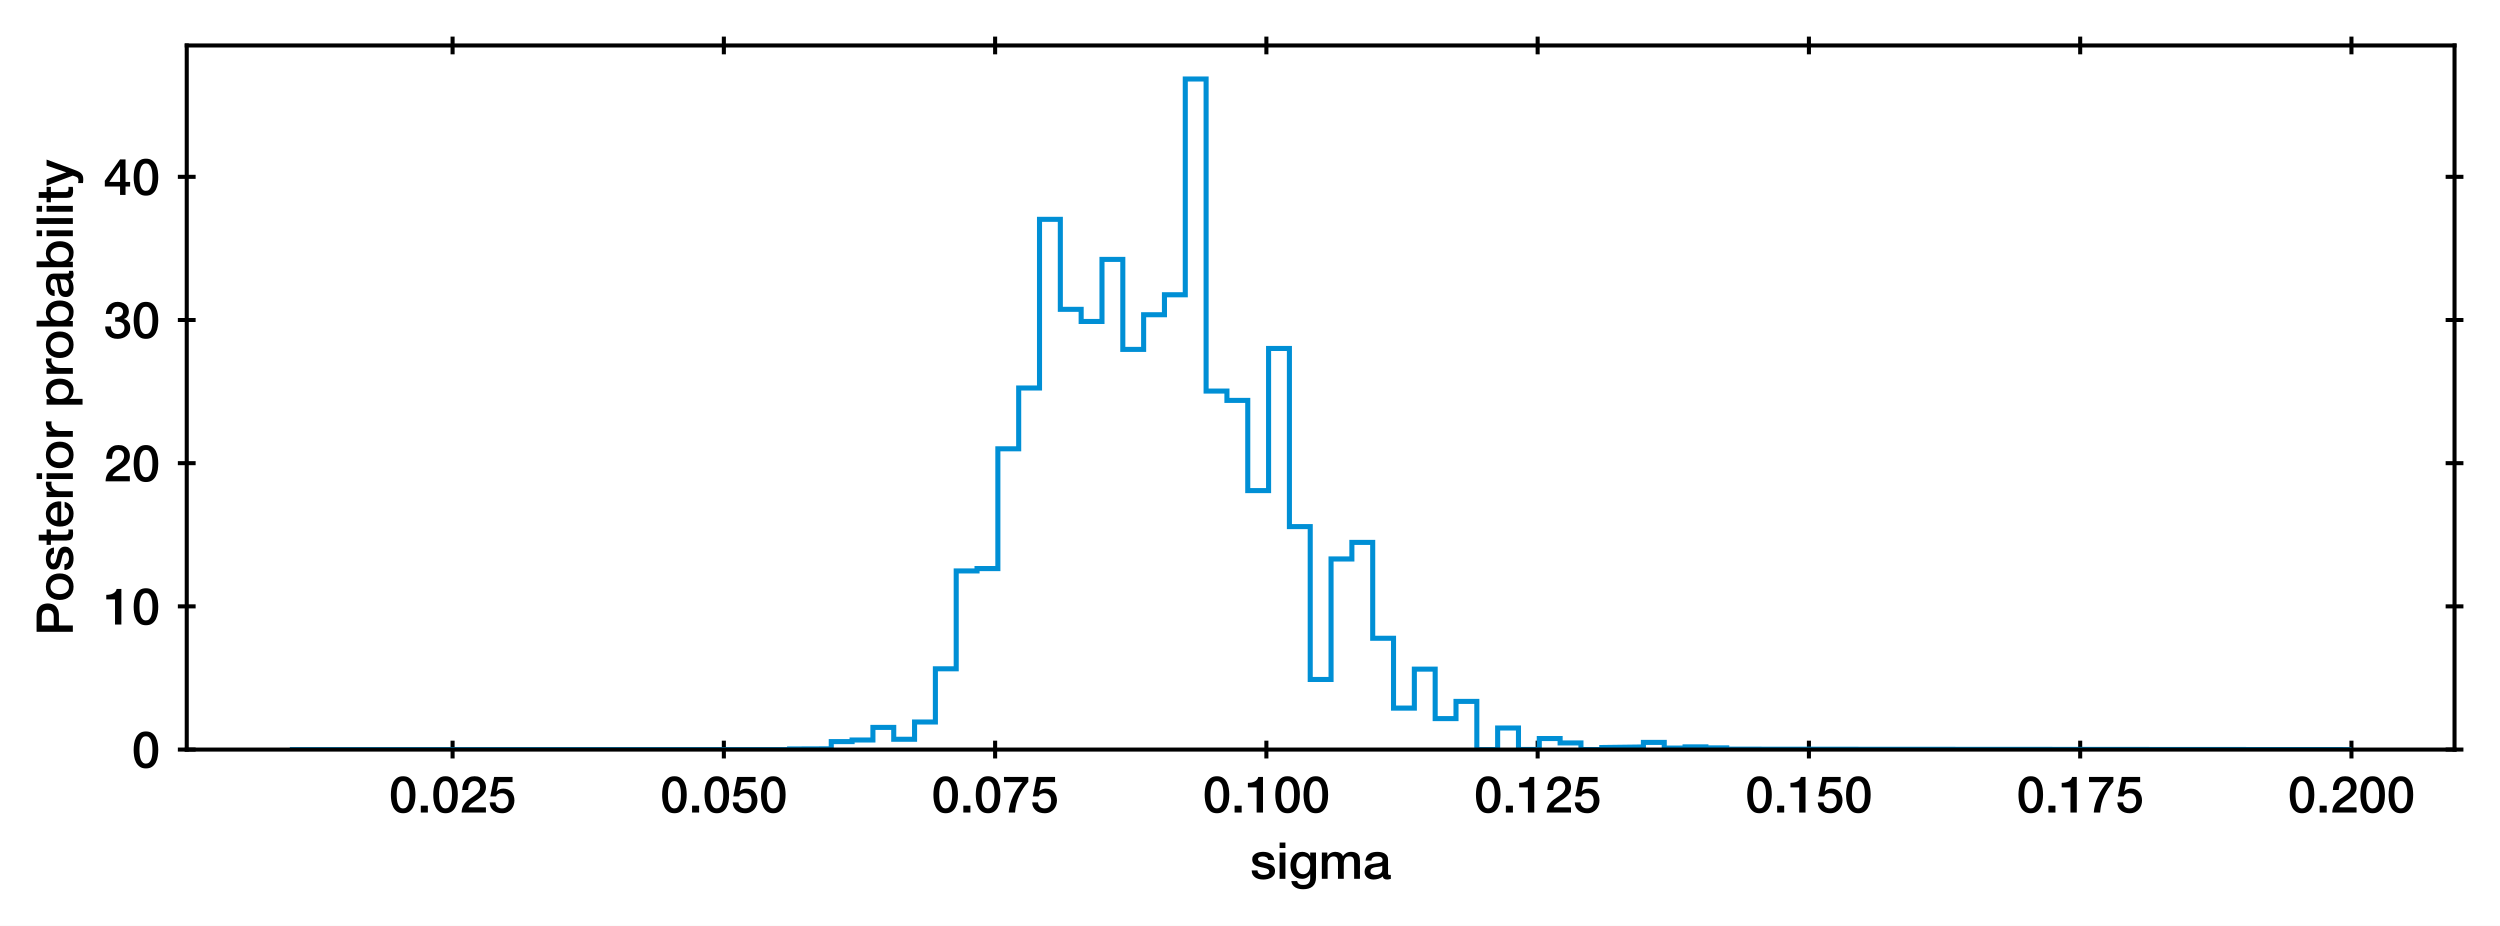
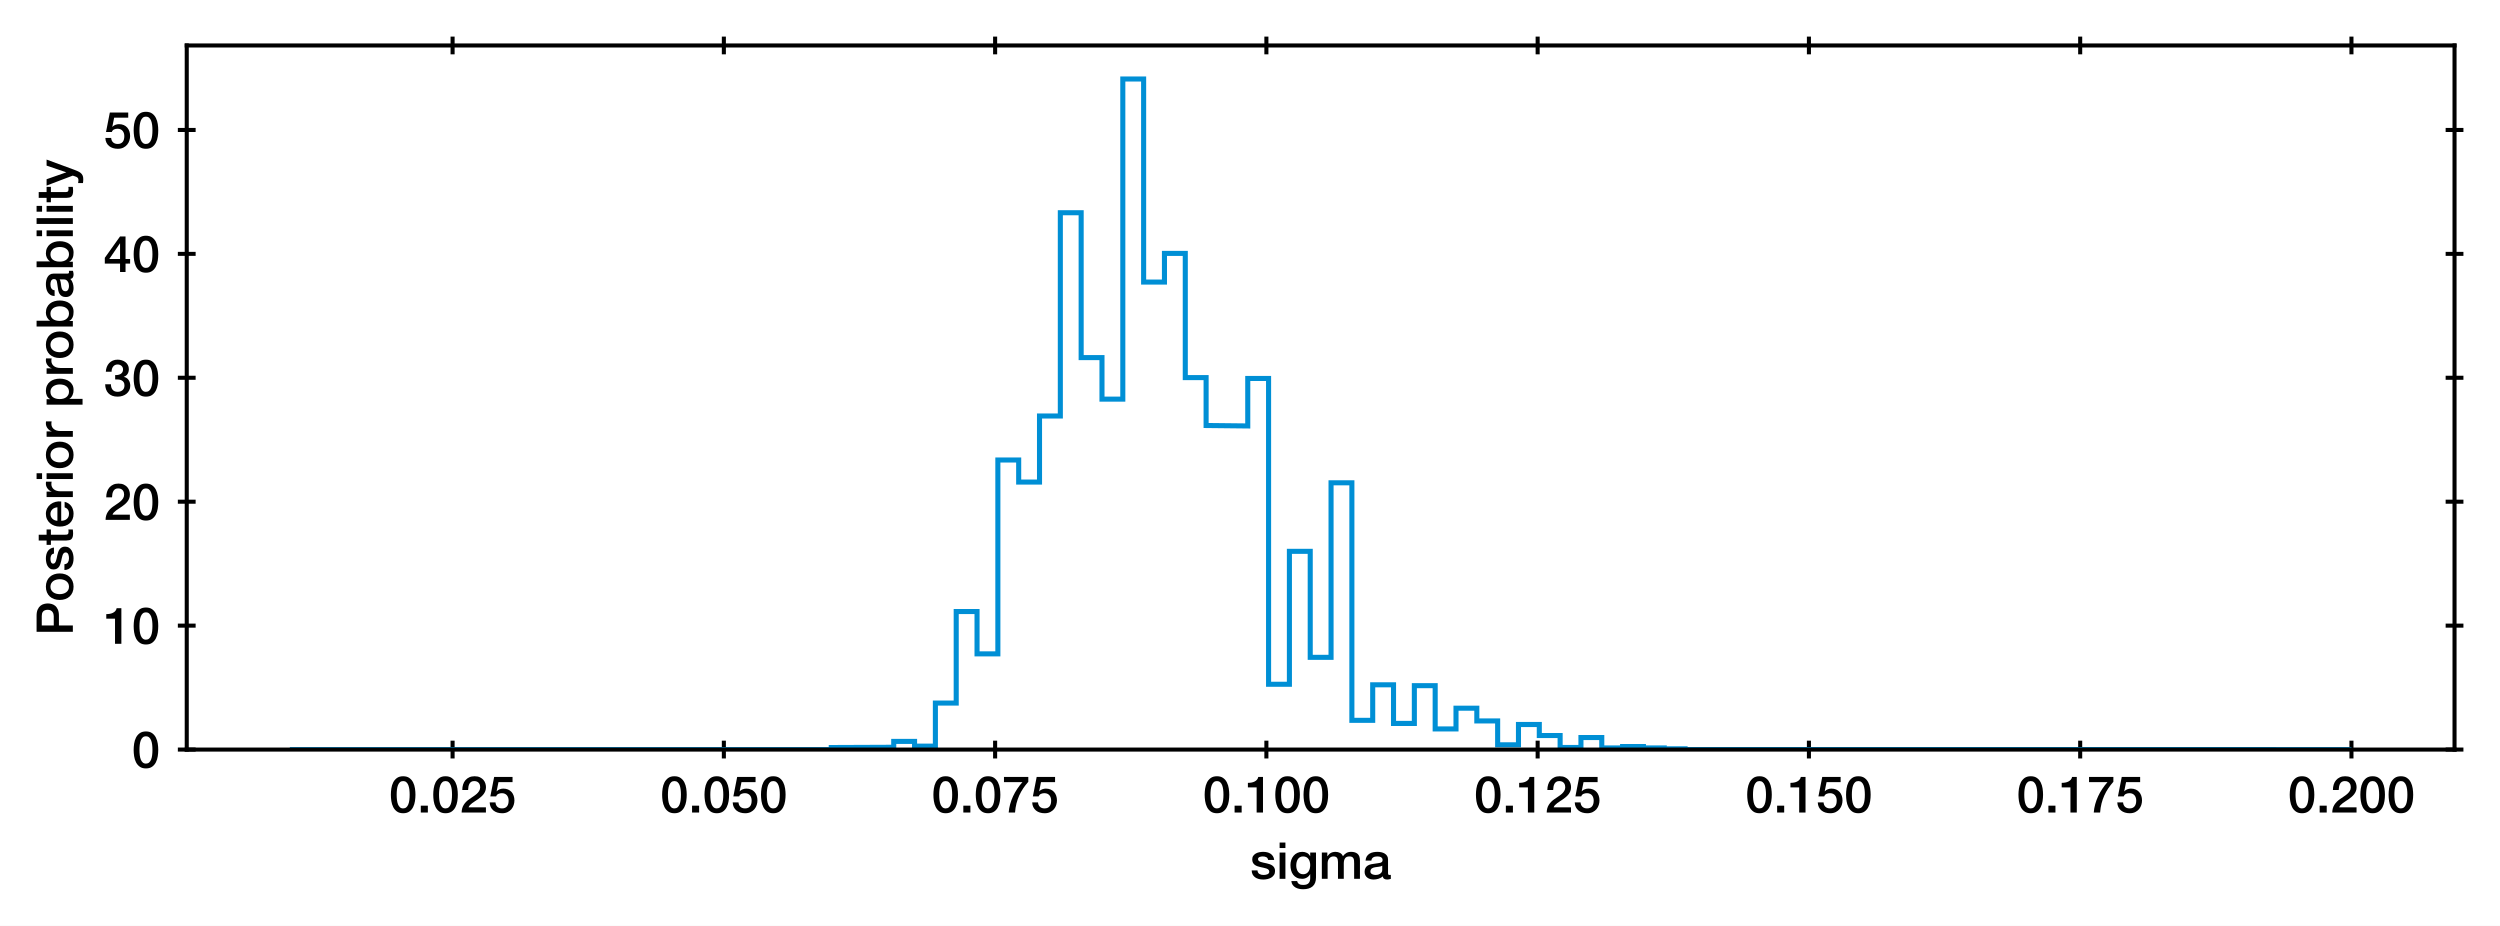
<svg xmlns="http://www.w3.org/2000/svg" xmlns:xlink="http://www.w3.org/1999/xlink" width="492.109pt" height="182.241pt" viewBox="0 0 492.109 182.241" version="1.1">
  <defs>
    <style type="text/css">*{stroke-linejoin: round; stroke-linecap: butt}</style>
  </defs>
  <g id="figure_1">
    <g id="patch_1">
      <path d="M 0 182.241  L 492.109 182.241  L 492.109 0  L 0 0  z " style="fill: #ffffff" />
    </g>
    <g id="axes_1">
      <g id="patch_2">
        <path d="M 36.759 147.55  L 483.159 147.55  L 483.159 8.95  L 36.759 8.95  z " style="fill: #ffffff" />
      </g>
      <g id="matplotlib.axis_1">
        <g id="xtick_1">
          <g id="line2d_1">
            <defs>
-               <path id="m83e742b423" d="M 0 1.75  L 0 -1.75  " style="stroke: #000000; stroke-width: 0.8" />
+               <path id="m36897a5216" d="M 0 1.75  L 0 -1.75  " style="stroke: #000000; stroke-width: 0.8" />
            </defs>
            <g>
-               <use xlink:href="#m83e742b423" x="89.089" y="147.55" style="stroke: #000000; stroke-width: 0.8" />
+               <use xlink:href="#m36897a5216" x="89.089" y="147.55" style="stroke: #000000; stroke-width: 0.8" />
            </g>
          </g>
          <g id="line2d_2">
            <g>
-               <use xlink:href="#m83e742b423" x="89.089" y="8.95" style="stroke: #000000; stroke-width: 0.8" />
+               <use xlink:href="#m36897a5216" x="89.089" y="8.95" style="stroke: #000000; stroke-width: 0.8" />
            </g>
          </g>
          <g id="text_1">
            <g transform="translate(76.57997 159.9406) scale(0.1 -0.1)">
              <defs>
                <path id="HelveticaNeue-Medium-30" d="M 1779 4570  Q 2259 4570 2563 4349  Q 2867 4128 3036 3785  Q 3206 3443 3267 3033  Q 3328 2624 3328 2240  Q 3328 1856 3267 1446  Q 3206 1037 3036 694  Q 2867 352 2563 131  Q 2259 -90 1779 -90  Q 1299 -90 995 131  Q 691 352 521 694  Q 352 1037 291 1446  Q 230 1856 230 2240  Q 230 2624 291 3033  Q 352 3443 521 3785  Q 691 4128 995 4349  Q 1299 4570 1779 4570  z M 1779 518  Q 2016 518 2176 656  Q 2336 794 2429 1027  Q 2522 1261 2560 1574  Q 2598 1888 2598 2240  Q 2598 2592 2560 2902  Q 2522 3213 2429 3449  Q 2336 3686 2176 3824  Q 2016 3962 1779 3962  Q 1536 3962 1379 3824  Q 1222 3686 1129 3449  Q 1037 3213 998 2902  Q 960 2592 960 2240  Q 960 1888 998 1574  Q 1037 1261 1129 1027  Q 1222 794 1379 656  Q 1536 518 1779 518  z " transform="scale(0.015625)" />
                <path id="HelveticaNeue-Medium-2e" d="M 442 864  L 1331 864  L 1331 0  L 442 0  L 442 864  z " transform="scale(0.015625)" />
                <path id="HelveticaNeue-Medium-32" d="M 3309 0  L 250 0  Q 256 557 518 973  Q 781 1389 1235 1696  Q 1453 1856 1689 2006  Q 1926 2157 2124 2329  Q 2323 2502 2451 2704  Q 2579 2906 2586 3168  Q 2586 3290 2557 3427  Q 2528 3565 2445 3683  Q 2362 3802 2214 3882  Q 2067 3962 1830 3962  Q 1613 3962 1469 3875  Q 1325 3789 1238 3638  Q 1152 3488 1110 3283  Q 1069 3078 1062 2842  L 333 2842  Q 333 3213 432 3529  Q 531 3846 729 4076  Q 928 4307 1213 4438  Q 1498 4570 1875 4570  Q 2285 4570 2560 4435  Q 2835 4301 3004 4096  Q 3174 3891 3244 3651  Q 3315 3411 3315 3194  Q 3315 2925 3232 2707  Q 3149 2490 3008 2307  Q 2867 2125 2688 1971  Q 2509 1818 2317 1683  Q 2125 1549 1933 1427  Q 1741 1306 1577 1184  Q 1414 1062 1292 931  Q 1171 800 1126 653  L 3309 653  L 3309 0  z " transform="scale(0.015625)" />
                <path id="HelveticaNeue-Medium-35" d="M 787 4480  L 3104 4480  L 3104 3827  L 1331 3827  L 1101 2688  L 1114 2675  Q 1261 2842 1488 2928  Q 1715 3014 1939 3014  Q 2272 3014 2534 2902  Q 2797 2790 2976 2588  Q 3155 2387 3248 2112  Q 3341 1837 3341 1517  Q 3341 1248 3254 963  Q 3168 678 2979 444  Q 2790 211 2496 60  Q 2202 -90 1792 -90  Q 1466 -90 1187 -3  Q 909 83 697 256  Q 486 429 361 681  Q 237 934 224 1274  L 954 1274  Q 986 909 1203 713  Q 1421 518 1779 518  Q 2010 518 2170 595  Q 2330 672 2429 806  Q 2528 941 2569 1120  Q 2611 1299 2611 1504  Q 2611 1690 2560 1859  Q 2509 2029 2406 2157  Q 2304 2285 2141 2361  Q 1978 2438 1760 2438  Q 1530 2438 1328 2352  Q 1126 2266 1037 2029  L 307 2029  L 787 4480  z " transform="scale(0.015625)" />
              </defs>
              <use xlink:href="#HelveticaNeue-Medium-30" />
-               <use xlink:href="#HelveticaNeue-Medium-2e" x="55.6" />
-               <use xlink:href="#HelveticaNeue-Medium-30" x="83.4" />
-               <use xlink:href="#HelveticaNeue-Medium-32" x="139" />
-               <use xlink:href="#HelveticaNeue-Medium-35" x="194.6" />
+               <use xlink:href="#HelveticaNeue-Medium-2e" transform="translate(55.59999 0)" />
+               <use xlink:href="#HelveticaNeue-Medium-30" transform="translate(83.39998 0)" />
+               <use xlink:href="#HelveticaNeue-Medium-32" transform="translate(139 0)" />
+               <use xlink:href="#HelveticaNeue-Medium-35" transform="translate(194.6 0)" />
            </g>
          </g>
        </g>
        <g id="xtick_2">
          <g id="line2d_3">
            <g>
-               <use xlink:href="#m83e742b423" x="142.486" y="147.55" style="stroke: #000000; stroke-width: 0.8" />
+               <use xlink:href="#m36897a5216" x="142.486" y="147.55" style="stroke: #000000; stroke-width: 0.8" />
            </g>
          </g>
          <g id="line2d_4">
            <g>
-               <use xlink:href="#m83e742b423" x="142.486" y="8.95" style="stroke: #000000; stroke-width: 0.8" />
+               <use xlink:href="#m36897a5216" x="142.486" y="8.95" style="stroke: #000000; stroke-width: 0.8" />
            </g>
          </g>
          <g id="text_2">
            <g transform="translate(129.9771 159.9406) scale(0.1 -0.1)">
              <use xlink:href="#HelveticaNeue-Medium-30" />
-               <use xlink:href="#HelveticaNeue-Medium-2e" x="55.6" />
-               <use xlink:href="#HelveticaNeue-Medium-30" x="83.4" />
-               <use xlink:href="#HelveticaNeue-Medium-35" x="139" />
-               <use xlink:href="#HelveticaNeue-Medium-30" x="194.6" />
+               <use xlink:href="#HelveticaNeue-Medium-2e" transform="translate(55.59999 0)" />
+               <use xlink:href="#HelveticaNeue-Medium-30" transform="translate(83.39998 0)" />
+               <use xlink:href="#HelveticaNeue-Medium-35" transform="translate(139 0)" />
+               <use xlink:href="#HelveticaNeue-Medium-30" transform="translate(194.6 0)" />
            </g>
          </g>
        </g>
        <g id="xtick_3">
          <g id="line2d_5">
            <g>
-               <use xlink:href="#m83e742b423" x="195.883" y="147.55" style="stroke: #000000; stroke-width: 0.8" />
+               <use xlink:href="#m36897a5216" x="195.883" y="147.55" style="stroke: #000000; stroke-width: 0.8" />
            </g>
          </g>
          <g id="line2d_6">
            <g>
-               <use xlink:href="#m83e742b423" x="195.883" y="8.95" style="stroke: #000000; stroke-width: 0.8" />
+               <use xlink:href="#m36897a5216" x="195.883" y="8.95" style="stroke: #000000; stroke-width: 0.8" />
            </g>
          </g>
          <g id="text_3">
            <g transform="translate(183.3742 159.9406) scale(0.1 -0.1)">
              <defs>
                <path id="HelveticaNeue-Medium-37" d="M 224 4480  L 3290 4480  L 3290 3872  Q 2938 3475 2650 3049  Q 2362 2624 2147 2147  Q 1933 1670 1798 1139  Q 1664 608 1619 0  L 819 0  Q 858 531 1002 1049  Q 1146 1568 1373 2054  Q 1600 2541 1901 2989  Q 2202 3437 2547 3827  L 224 3827  L 224 4480  z " transform="scale(0.015625)" />
              </defs>
              <use xlink:href="#HelveticaNeue-Medium-30" />
-               <use xlink:href="#HelveticaNeue-Medium-2e" x="55.6" />
-               <use xlink:href="#HelveticaNeue-Medium-30" x="83.4" />
-               <use xlink:href="#HelveticaNeue-Medium-37" x="139" />
-               <use xlink:href="#HelveticaNeue-Medium-35" x="194.6" />
+               <use xlink:href="#HelveticaNeue-Medium-2e" transform="translate(55.59999 0)" />
+               <use xlink:href="#HelveticaNeue-Medium-30" transform="translate(83.39998 0)" />
+               <use xlink:href="#HelveticaNeue-Medium-37" transform="translate(139 0)" />
+               <use xlink:href="#HelveticaNeue-Medium-35" transform="translate(194.6 0)" />
            </g>
          </g>
        </g>
        <g id="xtick_4">
          <g id="line2d_7">
            <g>
-               <use xlink:href="#m83e742b423" x="249.28" y="147.55" style="stroke: #000000; stroke-width: 0.8" />
+               <use xlink:href="#m36897a5216" x="249.28" y="147.55" style="stroke: #000000; stroke-width: 0.8" />
            </g>
          </g>
          <g id="line2d_8">
            <g>
-               <use xlink:href="#m83e742b423" x="249.28" y="8.95" style="stroke: #000000; stroke-width: 0.8" />
+               <use xlink:href="#m36897a5216" x="249.28" y="8.95" style="stroke: #000000; stroke-width: 0.8" />
            </g>
          </g>
          <g id="text_4">
            <g transform="translate(236.7714 159.9406) scale(0.1 -0.1)">
              <defs>
                <path id="HelveticaNeue-Medium-31" d="M 339 3738  Q 570 3738 787 3776  Q 1005 3814 1181 3904  Q 1357 3994 1481 4134  Q 1606 4275 1645 4480  L 2240 4480  L 2240 0  L 1440 0  L 1440 3162  L 339 3162  L 339 3738  z " transform="scale(0.015625)" />
              </defs>
              <use xlink:href="#HelveticaNeue-Medium-30" />
-               <use xlink:href="#HelveticaNeue-Medium-2e" x="55.6" />
-               <use xlink:href="#HelveticaNeue-Medium-31" x="83.4" />
-               <use xlink:href="#HelveticaNeue-Medium-30" x="139" />
-               <use xlink:href="#HelveticaNeue-Medium-30" x="194.6" />
+               <use xlink:href="#HelveticaNeue-Medium-2e" transform="translate(55.59999 0)" />
+               <use xlink:href="#HelveticaNeue-Medium-31" transform="translate(83.39998 0)" />
+               <use xlink:href="#HelveticaNeue-Medium-30" transform="translate(139 0)" />
+               <use xlink:href="#HelveticaNeue-Medium-30" transform="translate(194.6 0)" />
            </g>
          </g>
        </g>
        <g id="xtick_5">
          <g id="line2d_9">
            <g>
-               <use xlink:href="#m83e742b423" x="302.677" y="147.55" style="stroke: #000000; stroke-width: 0.8" />
+               <use xlink:href="#m36897a5216" x="302.677" y="147.55" style="stroke: #000000; stroke-width: 0.8" />
            </g>
          </g>
          <g id="line2d_10">
            <g>
-               <use xlink:href="#m83e742b423" x="302.677" y="8.95" style="stroke: #000000; stroke-width: 0.8" />
+               <use xlink:href="#m36897a5216" x="302.677" y="8.95" style="stroke: #000000; stroke-width: 0.8" />
            </g>
          </g>
          <g id="text_5">
            <g transform="translate(290.1685 159.9406) scale(0.1 -0.1)">
              <use xlink:href="#HelveticaNeue-Medium-30" />
-               <use xlink:href="#HelveticaNeue-Medium-2e" x="55.6" />
-               <use xlink:href="#HelveticaNeue-Medium-31" x="83.4" />
-               <use xlink:href="#HelveticaNeue-Medium-32" x="139" />
-               <use xlink:href="#HelveticaNeue-Medium-35" x="194.6" />
+               <use xlink:href="#HelveticaNeue-Medium-2e" transform="translate(55.59999 0)" />
+               <use xlink:href="#HelveticaNeue-Medium-31" transform="translate(83.39998 0)" />
+               <use xlink:href="#HelveticaNeue-Medium-32" transform="translate(139 0)" />
+               <use xlink:href="#HelveticaNeue-Medium-35" transform="translate(194.6 0)" />
            </g>
          </g>
        </g>
        <g id="xtick_6">
          <g id="line2d_11">
            <g>
-               <use xlink:href="#m83e742b423" x="356.074" y="147.55" style="stroke: #000000; stroke-width: 0.8" />
+               <use xlink:href="#m36897a5216" x="356.074" y="147.55" style="stroke: #000000; stroke-width: 0.8" />
            </g>
          </g>
          <g id="line2d_12">
            <g>
-               <use xlink:href="#m83e742b423" x="356.074" y="8.95" style="stroke: #000000; stroke-width: 0.8" />
+               <use xlink:href="#m36897a5216" x="356.074" y="8.95" style="stroke: #000000; stroke-width: 0.8" />
            </g>
          </g>
          <g id="text_6">
            <g transform="translate(343.5656 159.9406) scale(0.1 -0.1)">
              <use xlink:href="#HelveticaNeue-Medium-30" />
-               <use xlink:href="#HelveticaNeue-Medium-2e" x="55.6" />
-               <use xlink:href="#HelveticaNeue-Medium-31" x="83.4" />
-               <use xlink:href="#HelveticaNeue-Medium-35" x="139" />
-               <use xlink:href="#HelveticaNeue-Medium-30" x="194.6" />
+               <use xlink:href="#HelveticaNeue-Medium-2e" transform="translate(55.59999 0)" />
+               <use xlink:href="#HelveticaNeue-Medium-31" transform="translate(83.39998 0)" />
+               <use xlink:href="#HelveticaNeue-Medium-35" transform="translate(139 0)" />
+               <use xlink:href="#HelveticaNeue-Medium-30" transform="translate(194.6 0)" />
            </g>
          </g>
        </g>
        <g id="xtick_7">
          <g id="line2d_13">
            <g>
-               <use xlink:href="#m83e742b423" x="409.471" y="147.55" style="stroke: #000000; stroke-width: 0.8" />
+               <use xlink:href="#m36897a5216" x="409.471" y="147.55" style="stroke: #000000; stroke-width: 0.8" />
            </g>
          </g>
          <g id="line2d_14">
            <g>
-               <use xlink:href="#m83e742b423" x="409.471" y="8.95" style="stroke: #000000; stroke-width: 0.8" />
+               <use xlink:href="#m36897a5216" x="409.471" y="8.95" style="stroke: #000000; stroke-width: 0.8" />
            </g>
          </g>
          <g id="text_7">
            <g transform="translate(396.9627 159.9406) scale(0.1 -0.1)">
              <use xlink:href="#HelveticaNeue-Medium-30" />
-               <use xlink:href="#HelveticaNeue-Medium-2e" x="55.6" />
-               <use xlink:href="#HelveticaNeue-Medium-31" x="83.4" />
-               <use xlink:href="#HelveticaNeue-Medium-37" x="139" />
-               <use xlink:href="#HelveticaNeue-Medium-35" x="194.6" />
+               <use xlink:href="#HelveticaNeue-Medium-2e" transform="translate(55.59999 0)" />
+               <use xlink:href="#HelveticaNeue-Medium-31" transform="translate(83.39998 0)" />
+               <use xlink:href="#HelveticaNeue-Medium-37" transform="translate(139 0)" />
+               <use xlink:href="#HelveticaNeue-Medium-35" transform="translate(194.6 0)" />
            </g>
          </g>
        </g>
        <g id="xtick_8">
          <g id="line2d_15">
            <g>
-               <use xlink:href="#m83e742b423" x="462.868" y="147.55" style="stroke: #000000; stroke-width: 0.8" />
+               <use xlink:href="#m36897a5216" x="462.868" y="147.55" style="stroke: #000000; stroke-width: 0.8" />
            </g>
          </g>
          <g id="line2d_16">
            <g>
-               <use xlink:href="#m83e742b423" x="462.868" y="8.95" style="stroke: #000000; stroke-width: 0.8" />
+               <use xlink:href="#m36897a5216" x="462.868" y="8.95" style="stroke: #000000; stroke-width: 0.8" />
            </g>
          </g>
          <g id="text_8">
            <g transform="translate(450.3599 159.9406) scale(0.1 -0.1)">
              <use xlink:href="#HelveticaNeue-Medium-30" />
-               <use xlink:href="#HelveticaNeue-Medium-2e" x="55.6" />
-               <use xlink:href="#HelveticaNeue-Medium-32" x="83.4" />
-               <use xlink:href="#HelveticaNeue-Medium-30" x="139" />
-               <use xlink:href="#HelveticaNeue-Medium-30" x="194.6" />
+               <use xlink:href="#HelveticaNeue-Medium-2e" transform="translate(55.59999 0)" />
+               <use xlink:href="#HelveticaNeue-Medium-32" transform="translate(83.39998 0)" />
+               <use xlink:href="#HelveticaNeue-Medium-30" transform="translate(139 0)" />
+               <use xlink:href="#HelveticaNeue-Medium-30" transform="translate(194.6 0)" />
            </g>
          </g>
        </g>
        <g id="text_9">
          <g transform="translate(246.0648 172.9906) scale(0.1 -0.1)">
            <defs>
              <path id="HelveticaNeue-Medium-73" d="M 934 1062  Q 966 742 1177 614  Q 1389 486 1683 486  Q 1786 486 1917 502  Q 2048 518 2163 563  Q 2278 608 2352 694  Q 2426 781 2419 921  Q 2413 1062 2317 1152  Q 2221 1242 2070 1296  Q 1920 1350 1728 1388  Q 1536 1427 1338 1472  Q 1133 1517 944 1581  Q 755 1645 604 1753  Q 454 1862 364 2032  Q 275 2202 275 2451  Q 275 2720 406 2902  Q 538 3085 739 3197  Q 941 3309 1187 3353  Q 1434 3398 1658 3398  Q 1914 3398 2147 3344  Q 2381 3290 2569 3168  Q 2758 3046 2883 2851  Q 3008 2656 3040 2381  L 2278 2381  Q 2227 2643 2038 2732  Q 1850 2822 1606 2822  Q 1530 2822 1424 2809  Q 1318 2797 1225 2761  Q 1133 2726 1069 2659  Q 1005 2592 1005 2483  Q 1005 2349 1097 2265  Q 1190 2182 1340 2128  Q 1491 2074 1683 2035  Q 1875 1997 2080 1952  Q 2278 1907 2470 1843  Q 2662 1779 2812 1670  Q 2963 1562 3056 1395  Q 3149 1229 3149 986  Q 3149 691 3014 486  Q 2880 282 2665 154  Q 2451 26 2188 -32  Q 1926 -90 1670 -90  Q 1357 -90 1091 -19  Q 826 51 630 195  Q 435 339 323 553  Q 211 768 205 1062  L 934 1062  z " transform="scale(0.015625)" />
              <path id="HelveticaNeue-Medium-69" d="M 403 4570  L 1133 4570  L 1133 3878  L 403 3878  L 403 4570  z M 403 3309  L 1133 3309  L 1133 0  L 403 0  L 403 3309  z " transform="scale(0.015625)" />
              <path id="HelveticaNeue-Medium-67" d="M 3443 173  Q 3443 -576 3024 -944  Q 2605 -1312 1818 -1312  Q 1568 -1312 1315 -1261  Q 1062 -1210 854 -1088  Q 646 -966 505 -768  Q 365 -570 339 -282  L 1069 -282  Q 1101 -435 1177 -531  Q 1254 -627 1360 -681  Q 1466 -736 1594 -752  Q 1722 -768 1862 -768  Q 2304 -768 2509 -550  Q 2714 -333 2714 77  L 2714 582  L 2701 582  Q 2547 307 2281 153  Q 2016 0 1709 0  Q 1312 0 1033 137  Q 755 275 572 515  Q 390 755 307 1068  Q 224 1382 224 1741  Q 224 2074 326 2374  Q 429 2675 621 2902  Q 813 3130 1091 3264  Q 1370 3398 1722 3398  Q 2035 3398 2297 3267  Q 2560 3136 2701 2854  L 2714 2854  L 2714 3309  L 3443 3309  L 3443 173  z M 1824 576  Q 2067 576 2236 675  Q 2406 774 2512 937  Q 2618 1101 2666 1309  Q 2714 1517 2714 1728  Q 2714 1939 2662 2137  Q 2611 2336 2505 2489  Q 2400 2643 2230 2732  Q 2061 2822 1824 2822  Q 1581 2822 1414 2720  Q 1248 2618 1145 2454  Q 1043 2291 998 2083  Q 954 1875 954 1670  Q 954 1466 1005 1270  Q 1056 1075 1161 921  Q 1267 768 1430 672  Q 1594 576 1824 576  z " transform="scale(0.015625)" />
              <path id="HelveticaNeue-Medium-6d" d="M 384 3309  L 1075 3309  L 1075 2848  L 1094 2848  Q 1178 2970 1274 3072  Q 1370 3174 1488 3244  Q 1606 3315 1760 3356  Q 1914 3398 2112 3398  Q 2413 3398 2672 3264  Q 2931 3130 3040 2848  Q 3226 3104 3469 3251  Q 3712 3398 4077 3398  Q 4602 3398 4893 3142  Q 5184 2886 5184 2285  L 5184 0  L 4454 0  L 4454 1933  Q 4454 2131 4441 2294  Q 4429 2458 4368 2576  Q 4307 2694 4185 2758  Q 4064 2822 3853 2822  Q 3482 2822 3315 2592  Q 3149 2362 3149 1939  L 3149 0  L 2419 0  L 2419 2125  Q 2419 2470 2294 2646  Q 2170 2822 1837 2822  Q 1696 2822 1565 2764  Q 1434 2707 1334 2598  Q 1235 2490 1174 2330  Q 1114 2170 1114 1965  L 1114 0  L 384 0  L 384 3309  z " transform="scale(0.015625)" />
              <path id="HelveticaNeue-Medium-61" d="M 3155 736  Q 3155 602 3190 544  Q 3226 486 3328 486  Q 3360 486 3405 486  Q 3450 486 3507 499  L 3507 -6  Q 3469 -19 3408 -35  Q 3347 -51 3283 -64  Q 3219 -77 3155 -83  Q 3091 -90 3046 -90  Q 2822 -90 2675 0  Q 2528 90 2483 314  Q 2266 102 1949 6  Q 1632 -90 1338 -90  Q 1114 -90 909 -29  Q 704 32 547 150  Q 390 269 297 451  Q 205 634 205 877  Q 205 1184 317 1376  Q 429 1568 611 1677  Q 794 1786 1021 1834  Q 1248 1882 1478 1907  Q 1677 1946 1856 1962  Q 2035 1978 2172 2016  Q 2310 2054 2390 2134  Q 2470 2214 2470 2374  Q 2470 2515 2403 2604  Q 2336 2694 2237 2742  Q 2138 2790 2016 2806  Q 1894 2822 1786 2822  Q 1478 2822 1280 2694  Q 1082 2566 1056 2298  L 326 2298  Q 346 2618 480 2829  Q 614 3040 822 3168  Q 1030 3296 1292 3347  Q 1555 3398 1830 3398  Q 2074 3398 2310 3347  Q 2547 3296 2736 3181  Q 2925 3066 3040 2883  Q 3155 2701 3155 2438  L 3155 736  z M 2426 1658  Q 2259 1549 2016 1526  Q 1773 1504 1530 1459  Q 1414 1440 1305 1405  Q 1197 1370 1113 1309  Q 1030 1248 982 1149  Q 934 1050 934 909  Q 934 787 1004 704  Q 1075 621 1174 573  Q 1274 525 1392 505  Q 1510 486 1606 486  Q 1728 486 1869 518  Q 2010 550 2134 627  Q 2259 704 2342 822  Q 2426 941 2426 1114  L 2426 1658  z " transform="scale(0.015625)" />
            </defs>
            <use xlink:href="#HelveticaNeue-Medium-73" />
-             <use xlink:href="#HelveticaNeue-Medium-69" x="51.9" />
-             <use xlink:href="#HelveticaNeue-Medium-67" x="76" />
-             <use xlink:href="#HelveticaNeue-Medium-6d" x="135.3" />
-             <use xlink:href="#HelveticaNeue-Medium-61" x="222.3" />
+             <use xlink:href="#HelveticaNeue-Medium-69" transform="translate(51.89999 0)" />
+             <use xlink:href="#HelveticaNeue-Medium-67" transform="translate(75.99998 0)" />
+             <use xlink:href="#HelveticaNeue-Medium-6d" transform="translate(135.3 0)" />
+             <use xlink:href="#HelveticaNeue-Medium-61" transform="translate(222.3 0)" />
          </g>
        </g>
      </g>
      <g id="matplotlib.axis_2">
        <g id="ytick_1">
          <g id="line2d_17">
            <defs>
-               <path id="m126d0640e3" d="M 1.75 0  L -1.75 -0  " style="stroke: #000000; stroke-width: 0.8" />
+               <path id="m3eb466caa3" d="M 1.75 0  L -1.75 -0  " style="stroke: #000000; stroke-width: 0.8" />
            </defs>
            <g>
-               <use xlink:href="#m126d0640e3" x="36.759" y="147.55" style="stroke: #000000; stroke-width: 0.8" />
+               <use xlink:href="#m3eb466caa3" x="36.759" y="147.55" style="stroke: #000000; stroke-width: 0.8" />
            </g>
          </g>
          <g id="line2d_18">
            <g>
-               <use xlink:href="#m126d0640e3" x="483.159" y="147.55" style="stroke: #000000; stroke-width: 0.8" />
+               <use xlink:href="#m3eb466caa3" x="483.159" y="147.55" style="stroke: #000000; stroke-width: 0.8" />
            </g>
          </g>
          <g id="text_10">
            <g transform="translate(25.95 151.1203) scale(0.1 -0.1)">
              <use xlink:href="#HelveticaNeue-Medium-30" />
            </g>
          </g>
        </g>
        <g id="ytick_2">
          <g id="line2d_19">
            <g>
-               <use xlink:href="#m126d0640e3" x="36.759" y="119.363" style="stroke: #000000; stroke-width: 0.8" />
+               <use xlink:href="#m3eb466caa3" x="36.759" y="123.155" style="stroke: #000000; stroke-width: 0.8" />
            </g>
          </g>
          <g id="line2d_20">
            <g>
-               <use xlink:href="#m126d0640e3" x="483.159" y="119.363" style="stroke: #000000; stroke-width: 0.8" />
+               <use xlink:href="#m3eb466caa3" x="483.159" y="123.155" style="stroke: #000000; stroke-width: 0.8" />
            </g>
          </g>
          <g id="text_11">
-             <g transform="translate(20.39062 122.9337) scale(0.1 -0.1)">
+             <g transform="translate(20.39062 126.7258) scale(0.1 -0.1)">
              <use xlink:href="#HelveticaNeue-Medium-31" />
-               <use xlink:href="#HelveticaNeue-Medium-30" x="55.6" />
+               <use xlink:href="#HelveticaNeue-Medium-30" transform="translate(55.59999 0)" />
            </g>
          </g>
        </g>
        <g id="ytick_3">
          <g id="line2d_21">
            <g>
-               <use xlink:href="#m126d0640e3" x="36.759" y="91.177" style="stroke: #000000; stroke-width: 0.8" />
+               <use xlink:href="#m3eb466caa3" x="36.759" y="98.761" style="stroke: #000000; stroke-width: 0.8" />
            </g>
          </g>
          <g id="line2d_22">
            <g>
-               <use xlink:href="#m126d0640e3" x="483.159" y="91.177" style="stroke: #000000; stroke-width: 0.8" />
+               <use xlink:href="#m3eb466caa3" x="483.159" y="98.761" style="stroke: #000000; stroke-width: 0.8" />
            </g>
          </g>
          <g id="text_12">
-             <g transform="translate(20.39062 94.74705) scale(0.1 -0.1)">
+             <g transform="translate(20.39062 102.3312) scale(0.1 -0.1)">
              <use xlink:href="#HelveticaNeue-Medium-32" />
-               <use xlink:href="#HelveticaNeue-Medium-30" x="55.6" />
+               <use xlink:href="#HelveticaNeue-Medium-30" transform="translate(55.59999 0)" />
            </g>
          </g>
        </g>
        <g id="ytick_4">
          <g id="line2d_23">
            <g>
-               <use xlink:href="#m126d0640e3" x="36.759" y="62.99" style="stroke: #000000; stroke-width: 0.8" />
+               <use xlink:href="#m3eb466caa3" x="36.759" y="74.366" style="stroke: #000000; stroke-width: 0.8" />
            </g>
          </g>
          <g id="line2d_24">
            <g>
-               <use xlink:href="#m126d0640e3" x="483.159" y="62.99" style="stroke: #000000; stroke-width: 0.8" />
+               <use xlink:href="#m3eb466caa3" x="483.159" y="74.366" style="stroke: #000000; stroke-width: 0.8" />
            </g>
          </g>
          <g id="text_13">
-             <g transform="translate(20.39062 66.56041) scale(0.1 -0.1)">
+             <g transform="translate(20.39062 77.93666) scale(0.1 -0.1)">
              <defs>
                <path id="HelveticaNeue-Medium-33" d="M 1459 2624  Q 1638 2618 1817 2650  Q 1997 2682 2137 2762  Q 2278 2842 2364 2982  Q 2451 3123 2451 3328  Q 2451 3616 2256 3789  Q 2061 3962 1754 3962  Q 1562 3962 1421 3885  Q 1280 3808 1187 3677  Q 1094 3546 1049 3382  Q 1005 3219 1011 3046  L 282 3046  Q 294 3373 403 3651  Q 512 3930 701 4134  Q 890 4339 1158 4454  Q 1427 4570 1766 4570  Q 2029 4570 2281 4493  Q 2534 4416 2736 4269  Q 2938 4122 3059 3894  Q 3181 3667 3181 3373  Q 3181 3034 3027 2781  Q 2874 2528 2547 2413  L 2547 2400  Q 2931 2323 3145 2019  Q 3360 1715 3360 1280  Q 3360 960 3232 707  Q 3104 454 2886 278  Q 2669 102 2381 6  Q 2093 -90 1773 -90  Q 1382 -90 1091 22  Q 800 134 605 339  Q 410 544 307 832  Q 205 1120 198 1472  L 928 1472  Q 915 1062 1129 790  Q 1344 518 1773 518  Q 2138 518 2384 726  Q 2630 934 2630 1318  Q 2630 1581 2528 1734  Q 2426 1888 2259 1968  Q 2093 2048 1885 2067  Q 1677 2086 1459 2080  L 1459 2624  z " transform="scale(0.015625)" />
              </defs>
              <use xlink:href="#HelveticaNeue-Medium-33" />
-               <use xlink:href="#HelveticaNeue-Medium-30" x="55.6" />
+               <use xlink:href="#HelveticaNeue-Medium-30" transform="translate(55.59999 0)" />
            </g>
          </g>
        </g>
        <g id="ytick_5">
          <g id="line2d_25">
            <g>
-               <use xlink:href="#m126d0640e3" x="36.759" y="34.803" style="stroke: #000000; stroke-width: 0.8" />
+               <use xlink:href="#m3eb466caa3" x="36.759" y="49.972" style="stroke: #000000; stroke-width: 0.8" />
            </g>
          </g>
          <g id="line2d_26">
            <g>
-               <use xlink:href="#m126d0640e3" x="483.159" y="34.803" style="stroke: #000000; stroke-width: 0.8" />
+               <use xlink:href="#m3eb466caa3" x="483.159" y="49.972" style="stroke: #000000; stroke-width: 0.8" />
            </g>
          </g>
          <g id="text_14">
-             <g transform="translate(20.39062 38.37378) scale(0.1 -0.1)">
+             <g transform="translate(20.39062 53.54211) scale(0.1 -0.1)">
              <defs>
                <path id="HelveticaNeue-Medium-34" d="M 717 1638  L 2074 1638  L 2074 3610  L 2061 3610  L 717 1638  z M 3341 1062  L 2765 1062  L 2765 0  L 2074 0  L 2074 1062  L 154 1062  L 154 1786  L 2074 4480  L 2765 4480  L 2765 1638  L 3341 1638  L 3341 1062  z " transform="scale(0.015625)" />
              </defs>
              <use xlink:href="#HelveticaNeue-Medium-34" />
-               <use xlink:href="#HelveticaNeue-Medium-30" x="55.6" />
-             </g>
-           </g>
-         </g>
-         <g id="text_15">
+               <use xlink:href="#HelveticaNeue-Medium-30" transform="translate(55.59999 0)" />
+             </g>
+           </g>
+         </g>
+         <g id="ytick_6">
+           <g id="line2d_27">
+             <g>
+               <use xlink:href="#m3eb466caa3" x="36.759" y="25.577" style="stroke: #000000; stroke-width: 0.8" />
+             </g>
+           </g>
+           <g id="line2d_28">
+             <g>
+               <use xlink:href="#m3eb466caa3" x="483.159" y="25.577" style="stroke: #000000; stroke-width: 0.8" />
+             </g>
+           </g>
+           <g id="text_15">
+             <g transform="translate(20.39062 29.14756) scale(0.1 -0.1)">
+               <use xlink:href="#HelveticaNeue-Medium-35" />
+               <use xlink:href="#HelveticaNeue-Medium-30" transform="translate(55.59999 0)" />
+             </g>
+           </g>
+         </g>
+         <g id="text_16">
          <g transform="translate(14.34062 125.125) rotate(-90) scale(0.1 -0.1)">
            <defs>
              <path id="HelveticaNeue-Medium-50" d="M 486 4570  L 2502 4570  Q 2989 4570 3296 4429  Q 3603 4288 3769 4077  Q 3936 3866 3997 3616  Q 4058 3366 4058 3155  Q 4058 2944 3997 2697  Q 3936 2451 3769 2240  Q 3603 2029 3296 1891  Q 2989 1754 2502 1754  L 1286 1754  L 1286 0  L 486 0  L 486 4570  z M 1286 2406  L 2458 2406  Q 2592 2406 2733 2444  Q 2874 2483 2992 2569  Q 3110 2656 3184 2800  Q 3258 2944 3258 3162  Q 3258 3386 3194 3533  Q 3130 3680 3021 3766  Q 2912 3853 2771 3885  Q 2630 3917 2470 3917  L 1286 3917  L 1286 2406  z " transform="scale(0.015625)" />
              <path id="HelveticaNeue-Medium-6f" d="M 1901 -90  Q 1504 -90 1193 41  Q 883 173 668 403  Q 454 634 342 954  Q 230 1274 230 1658  Q 230 2035 342 2355  Q 454 2675 668 2905  Q 883 3136 1193 3267  Q 1504 3398 1901 3398  Q 2298 3398 2608 3267  Q 2918 3136 3132 2905  Q 3347 2675 3459 2355  Q 3571 2035 3571 1658  Q 3571 1274 3459 954  Q 3347 634 3132 403  Q 2918 173 2608 41  Q 2298 -90 1901 -90  z M 1901 486  Q 2144 486 2323 588  Q 2502 691 2617 857  Q 2733 1024 2787 1232  Q 2842 1440 2842 1658  Q 2842 1869 2787 2080  Q 2733 2291 2617 2454  Q 2502 2618 2323 2720  Q 2144 2822 1901 2822  Q 1658 2822 1478 2720  Q 1299 2618 1184 2454  Q 1069 2291 1014 2080  Q 960 1869 960 1658  Q 960 1440 1014 1232  Q 1069 1024 1184 857  Q 1299 691 1478 588  Q 1658 486 1901 486  z " transform="scale(0.015625)" />
              <path id="HelveticaNeue-Medium-74" d="M 51 3309  L 602 3309  L 602 4301  L 1331 4301  L 1331 3309  L 1990 3309  L 1990 2765  L 1331 2765  L 1331 998  Q 1331 883 1340 800  Q 1350 717 1385 659  Q 1421 602 1491 573  Q 1562 544 1683 544  Q 1760 544 1837 547  Q 1914 550 1990 570  L 1990 6  Q 1869 -6 1753 -19  Q 1638 -32 1517 -32  Q 1229 -32 1053 22  Q 877 77 777 182  Q 678 288 643 448  Q 608 608 602 813  L 602 2765  L 51 2765  L 51 3309  z " transform="scale(0.015625)" />
              <path id="HelveticaNeue-Medium-65" d="M 2656 1946  Q 2643 2118 2582 2278  Q 2522 2438 2416 2556  Q 2310 2675 2160 2748  Q 2010 2822 1824 2822  Q 1632 2822 1475 2755  Q 1318 2688 1206 2569  Q 1094 2451 1027 2291  Q 960 2131 954 1946  L 2656 1946  z M 954 1466  Q 954 1274 1008 1094  Q 1062 915 1171 780  Q 1280 646 1446 566  Q 1613 486 1843 486  Q 2163 486 2358 624  Q 2554 762 2650 1037  L 3341 1037  Q 3283 768 3142 557  Q 3002 346 2803 202  Q 2605 58 2358 -16  Q 2112 -90 1843 -90  Q 1453 -90 1152 38  Q 851 166 643 396  Q 435 627 329 947  Q 224 1267 224 1651  Q 224 2003 336 2320  Q 448 2637 656 2877  Q 864 3117 1158 3257  Q 1453 3398 1824 3398  Q 2214 3398 2524 3235  Q 2835 3072 3040 2803  Q 3245 2534 3337 2185  Q 3430 1837 3386 1466  L 954 1466  z " transform="scale(0.015625)" />
              <path id="HelveticaNeue-Medium-72" d="M 384 3309  L 1069 3309  L 1069 2669  L 1082 2669  Q 1114 2803 1206 2931  Q 1299 3059 1430 3164  Q 1562 3270 1722 3334  Q 1882 3398 2048 3398  Q 2176 3398 2224 3392  Q 2272 3386 2323 3379  L 2323 2675  Q 2246 2688 2166 2697  Q 2086 2707 2010 2707  Q 1824 2707 1661 2633  Q 1498 2560 1376 2416  Q 1254 2272 1184 2061  Q 1114 1850 1114 1574  L 1114 0  L 384 0  L 384 3309  z " transform="scale(0.015625)" />
              <path id="HelveticaNeue-Medium-20" transform="scale(0.015625)" />
              <path id="HelveticaNeue-Medium-70" d="M 403 3309  L 1094 3309  L 1094 2861  L 1107 2861  Q 1261 3149 1536 3273  Q 1811 3398 2131 3398  Q 2522 3398 2813 3260  Q 3104 3123 3296 2883  Q 3488 2643 3584 2323  Q 3680 2003 3680 1638  Q 3680 1306 3593 992  Q 3507 678 3331 438  Q 3155 198 2886 54  Q 2618 -90 2253 -90  Q 2093 -90 1933 -61  Q 1773 -32 1625 32  Q 1478 96 1353 195  Q 1229 294 1146 429  L 1133 429  L 1133 -1222  L 403 -1222  L 403 3309  z M 2950 1651  Q 2950 1875 2892 2086  Q 2835 2298 2720 2461  Q 2605 2624 2432 2723  Q 2259 2822 2035 2822  Q 1574 2822 1340 2502  Q 1107 2182 1107 1651  Q 1107 1402 1168 1187  Q 1229 973 1350 819  Q 1472 666 1641 576  Q 1811 486 2035 486  Q 2285 486 2457 588  Q 2630 691 2742 854  Q 2854 1018 2902 1226  Q 2950 1434 2950 1651  z " transform="scale(0.015625)" />
              <path id="HelveticaNeue-Medium-62" d="M 403 4570  L 1133 4570  L 1133 2880  L 1146 2880  Q 1222 3002 1331 3098  Q 1440 3194 1571 3261  Q 1702 3328 1846 3363  Q 1990 3398 2131 3398  Q 2522 3398 2813 3260  Q 3104 3123 3296 2883  Q 3488 2643 3584 2323  Q 3680 2003 3680 1638  Q 3680 1306 3593 992  Q 3507 678 3331 438  Q 3155 198 2886 54  Q 2618 -90 2253 -90  Q 2086 -90 1916 -67  Q 1747 -45 1593 19  Q 1440 83 1315 185  Q 1190 288 1107 454  L 1094 454  L 1094 0  L 403 0  L 403 4570  z M 2950 1651  Q 2950 1875 2892 2086  Q 2835 2298 2720 2461  Q 2605 2624 2432 2723  Q 2259 2822 2035 2822  Q 1574 2822 1340 2502  Q 1107 2182 1107 1651  Q 1107 1402 1168 1187  Q 1229 973 1350 819  Q 1472 666 1641 576  Q 1811 486 2035 486  Q 2285 486 2457 588  Q 2630 691 2742 854  Q 2854 1018 2902 1226  Q 2950 1434 2950 1651  z " transform="scale(0.015625)" />
              <path id="HelveticaNeue-Medium-6c" d="M 403 4570  L 1133 4570  L 1133 0  L 403 0  L 403 4570  z " transform="scale(0.015625)" />
              <path id="HelveticaNeue-Medium-79" d="M 19 3309  L 819 3309  L 1683 838  L 1696 838  L 2534 3309  L 3296 3309  L 2010 -179  Q 1920 -403 1833 -608  Q 1747 -813 1622 -969  Q 1498 -1126 1312 -1219  Q 1126 -1312 838 -1312  Q 582 -1312 333 -1274  L 333 -659  Q 422 -672 505 -688  Q 589 -704 678 -704  Q 806 -704 889 -672  Q 973 -640 1027 -579  Q 1082 -518 1120 -435  Q 1158 -352 1190 -243  L 1274 13  L 19 3309  z " transform="scale(0.015625)" />
            </defs>
            <use xlink:href="#HelveticaNeue-Medium-50" />
-             <use xlink:href="#HelveticaNeue-Medium-6f" x="66.7" />
-             <use xlink:href="#HelveticaNeue-Medium-73" x="126" />
-             <use xlink:href="#HelveticaNeue-Medium-74" x="177.9" />
-             <use xlink:href="#HelveticaNeue-Medium-65" x="211.2" />
-             <use xlink:href="#HelveticaNeue-Medium-72" x="266.8" />
-             <use xlink:href="#HelveticaNeue-Medium-69" x="302" />
-             <use xlink:href="#HelveticaNeue-Medium-6f" x="326.1" />
-             <use xlink:href="#HelveticaNeue-Medium-72" x="385.4" />
-             <use xlink:href="#HelveticaNeue-Medium-20" x="420.6" />
-             <use xlink:href="#HelveticaNeue-Medium-70" x="448.4" />
-             <use xlink:href="#HelveticaNeue-Medium-72" x="509.5" />
-             <use xlink:href="#HelveticaNeue-Medium-6f" x="542.95" />
-             <use xlink:href="#HelveticaNeue-Medium-62" x="602.25" />
-             <use xlink:href="#HelveticaNeue-Medium-61" x="663.35" />
-             <use xlink:href="#HelveticaNeue-Medium-62" x="718.95" />
-             <use xlink:href="#HelveticaNeue-Medium-69" x="780.05" />
-             <use xlink:href="#HelveticaNeue-Medium-6c" x="804.15" />
-             <use xlink:href="#HelveticaNeue-Medium-69" x="828.25" />
-             <use xlink:href="#HelveticaNeue-Medium-74" x="852.35" />
-             <use xlink:href="#HelveticaNeue-Medium-79" x="885.65" />
+             <use xlink:href="#HelveticaNeue-Medium-6f" transform="translate(66.7 0)" />
+             <use xlink:href="#HelveticaNeue-Medium-73" transform="translate(126 0)" />
+             <use xlink:href="#HelveticaNeue-Medium-74" transform="translate(177.9 0)" />
+             <use xlink:href="#HelveticaNeue-Medium-65" transform="translate(211.2 0)" />
+             <use xlink:href="#HelveticaNeue-Medium-72" transform="translate(266.8 0)" />
+             <use xlink:href="#HelveticaNeue-Medium-69" transform="translate(302 0)" />
+             <use xlink:href="#HelveticaNeue-Medium-6f" transform="translate(326.0999 0)" />
+             <use xlink:href="#HelveticaNeue-Medium-72" transform="translate(385.3999 0)" />
+             <use xlink:href="#HelveticaNeue-Medium-20" transform="translate(420.5999 0)" />
+             <use xlink:href="#HelveticaNeue-Medium-70" transform="translate(448.3999 0)" />
+             <use xlink:href="#HelveticaNeue-Medium-72" transform="translate(509.4999 0)" />
+             <use xlink:href="#HelveticaNeue-Medium-6f" transform="translate(542.9499 0)" />
+             <use xlink:href="#HelveticaNeue-Medium-62" transform="translate(602.2499 0)" />
+             <use xlink:href="#HelveticaNeue-Medium-61" transform="translate(663.3499 0)" />
+             <use xlink:href="#HelveticaNeue-Medium-62" transform="translate(718.9499 0)" />
+             <use xlink:href="#HelveticaNeue-Medium-69" transform="translate(780.0499 0)" />
+             <use xlink:href="#HelveticaNeue-Medium-6c" transform="translate(804.1499 0)" />
+             <use xlink:href="#HelveticaNeue-Medium-69" transform="translate(828.2498 0)" />
+             <use xlink:href="#HelveticaNeue-Medium-74" transform="translate(852.3498 0)" />
+             <use xlink:href="#HelveticaNeue-Medium-79" transform="translate(885.6498 0)" />
          </g>
        </g>
      </g>
      <g id="patch_3">
-         <path d="M 57.05 147.55  L 155.43 147.55  L 155.43 147.427  L 163.629 147.395  L 163.629 145.974  L 167.728 145.974  L 167.728 145.664  L 171.827 145.664  L 171.827 143.185  L 175.926 143.185  L 175.926 145.524  L 180.025 145.524  L 180.025 142.126  L 184.125 142.126  L 184.125 131.654  L 188.224 131.654  L 188.224 112.385  L 192.323 112.385  L 192.323 111.919  L 196.422 111.919  L 196.422 88.343  L 200.521 88.343  L 200.521 76.381  L 204.621 76.381  L 204.621 43.179  L 208.72 43.179  L 208.72 60.893  L 212.819 60.893  L 212.819 63.284  L 216.918 63.284  L 216.918 51.057  L 221.017 51.057  L 221.017 68.777  L 225.116 68.777  L 225.116 61.948  L 229.216 61.948  L 229.216 58.023  L 233.315 58.023  L 233.315 15.55  L 237.414 15.55  L 237.414 76.981  L 241.513 76.981  L 241.513 78.821  L 245.612 78.821  L 245.612 96.573  L 249.711 96.573  L 249.711 68.597  L 253.811 68.597  L 253.811 103.658  L 257.91 103.658  L 257.91 133.754  L 262.009 133.754  L 262.009 110.028  L 266.108 110.028  L 266.108 106.764  L 270.207 106.764  L 270.207 125.639  L 274.306 125.639  L 274.306 139.385  L 278.406 139.385  L 278.406 131.72  L 282.505 131.72  L 282.505 141.448  L 286.604 141.448  L 286.604 138.061  L 290.703 138.061  L 290.703 147.55  L 294.802 147.55  L 294.802 143.297  L 298.902 143.297  L 298.902 147.526  L 303.001 147.526  L 303.001 145.376  L 307.1 145.376  L 307.1 146.236  L 311.199 146.236  L 311.199 147.547  L 315.298 147.547  L 315.298 147.144  L 323.497 147.034  L 323.497 146.136  L 327.596 146.136  L 327.596 147.247  L 331.695 147.247  L 331.695 147.011  L 335.794 147.011  L 335.794 147.213  L 339.893 147.213  L 339.893 147.465  L 462.868 147.55  L 462.868 147.55  " clip-path="url(#pd8462224fb)" style="fill: none; stroke: #008fd5; stroke-linejoin: miter" />
+         <path d="M 57.05 147.55  L 163.629 147.55  L 163.629 147.147  L 175.926 147.096  L 175.926 145.94  L 180.025 145.94  L 180.025 146.867  L 184.125 146.867  L 184.125 138.392  L 188.224 138.392  L 188.224 120.376  L 192.323 120.376  L 192.323 128.704  L 196.422 128.704  L 196.422 90.55  L 200.521 90.55  L 200.521 94.896  L 204.621 94.896  L 204.621 81.892  L 208.72 81.892  L 208.72 41.879  L 212.819 41.879  L 212.819 70.392  L 216.918 70.392  L 216.918 78.569  L 221.017 78.569  L 221.017 15.55  L 225.116 15.55  L 225.116 55.528  L 229.216 55.528  L 229.216 49.878  L 233.315 49.878  L 233.315 74.33  L 237.414 74.33  L 237.414 83.757  L 245.612 83.846  L 245.612 74.499  L 249.711 74.499  L 249.711 134.691  L 253.811 134.691  L 253.811 108.527  L 257.91 108.527  L 257.91 129.396  L 262.009 129.396  L 262.009 95.037  L 266.108 95.037  L 266.108 141.794  L 270.207 141.794  L 270.207 134.794  L 274.306 134.794  L 274.306 142.403  L 278.406 142.403  L 278.406 134.97  L 282.505 134.97  L 282.505 143.49  L 286.604 143.49  L 286.604 139.41  L 290.703 139.41  L 290.703 141.906  L 294.802 141.906  L 294.802 146.608  L 298.902 146.608  L 298.902 142.614  L 303.001 142.614  L 303.001 144.781  L 307.1 144.781  L 307.1 147.14  L 311.199 147.14  L 311.199 145.178  L 315.298 145.178  L 315.298 147.227  L 319.397 147.227  L 319.397 146.956  L 323.497 146.956  L 323.497 147.225  L 327.596 147.225  L 327.596 147.4  L 331.695 147.4  L 331.695 147.54  L 462.868 147.55  L 462.868 147.55  " clip-path="url(#pd079cd6cfa)" style="fill: none; stroke: #008fd5; stroke-linejoin: miter" />
      </g>
      <g id="patch_4">
        <path d="M 36.759 147.55  L 36.759 8.95  " style="fill: none; stroke: #000000; stroke-width: 0.8; stroke-linejoin: miter; stroke-linecap: square" />
      </g>
      <g id="patch_5">
        <path d="M 483.159 147.55  L 483.159 8.95  " style="fill: none; stroke: #000000; stroke-width: 0.8; stroke-linejoin: miter; stroke-linecap: square" />
      </g>
      <g id="patch_6">
        <path d="M 36.759 147.55  L 483.159 147.55  " style="fill: none; stroke: #000000; stroke-width: 0.8; stroke-linejoin: miter; stroke-linecap: square" />
      </g>
      <g id="patch_7">
        <path d="M 36.759 8.95  L 483.159 8.95  " style="fill: none; stroke: #000000; stroke-width: 0.8; stroke-linejoin: miter; stroke-linecap: square" />
      </g>
    </g>
  </g>
  <defs>
-     <clipPath id="pd8462224fb">
+     <clipPath id="pd079cd6cfa">
      <rect x="36.759" y="8.95" width="446.4" height="138.6" />
    </clipPath>
  </defs>
</svg>
